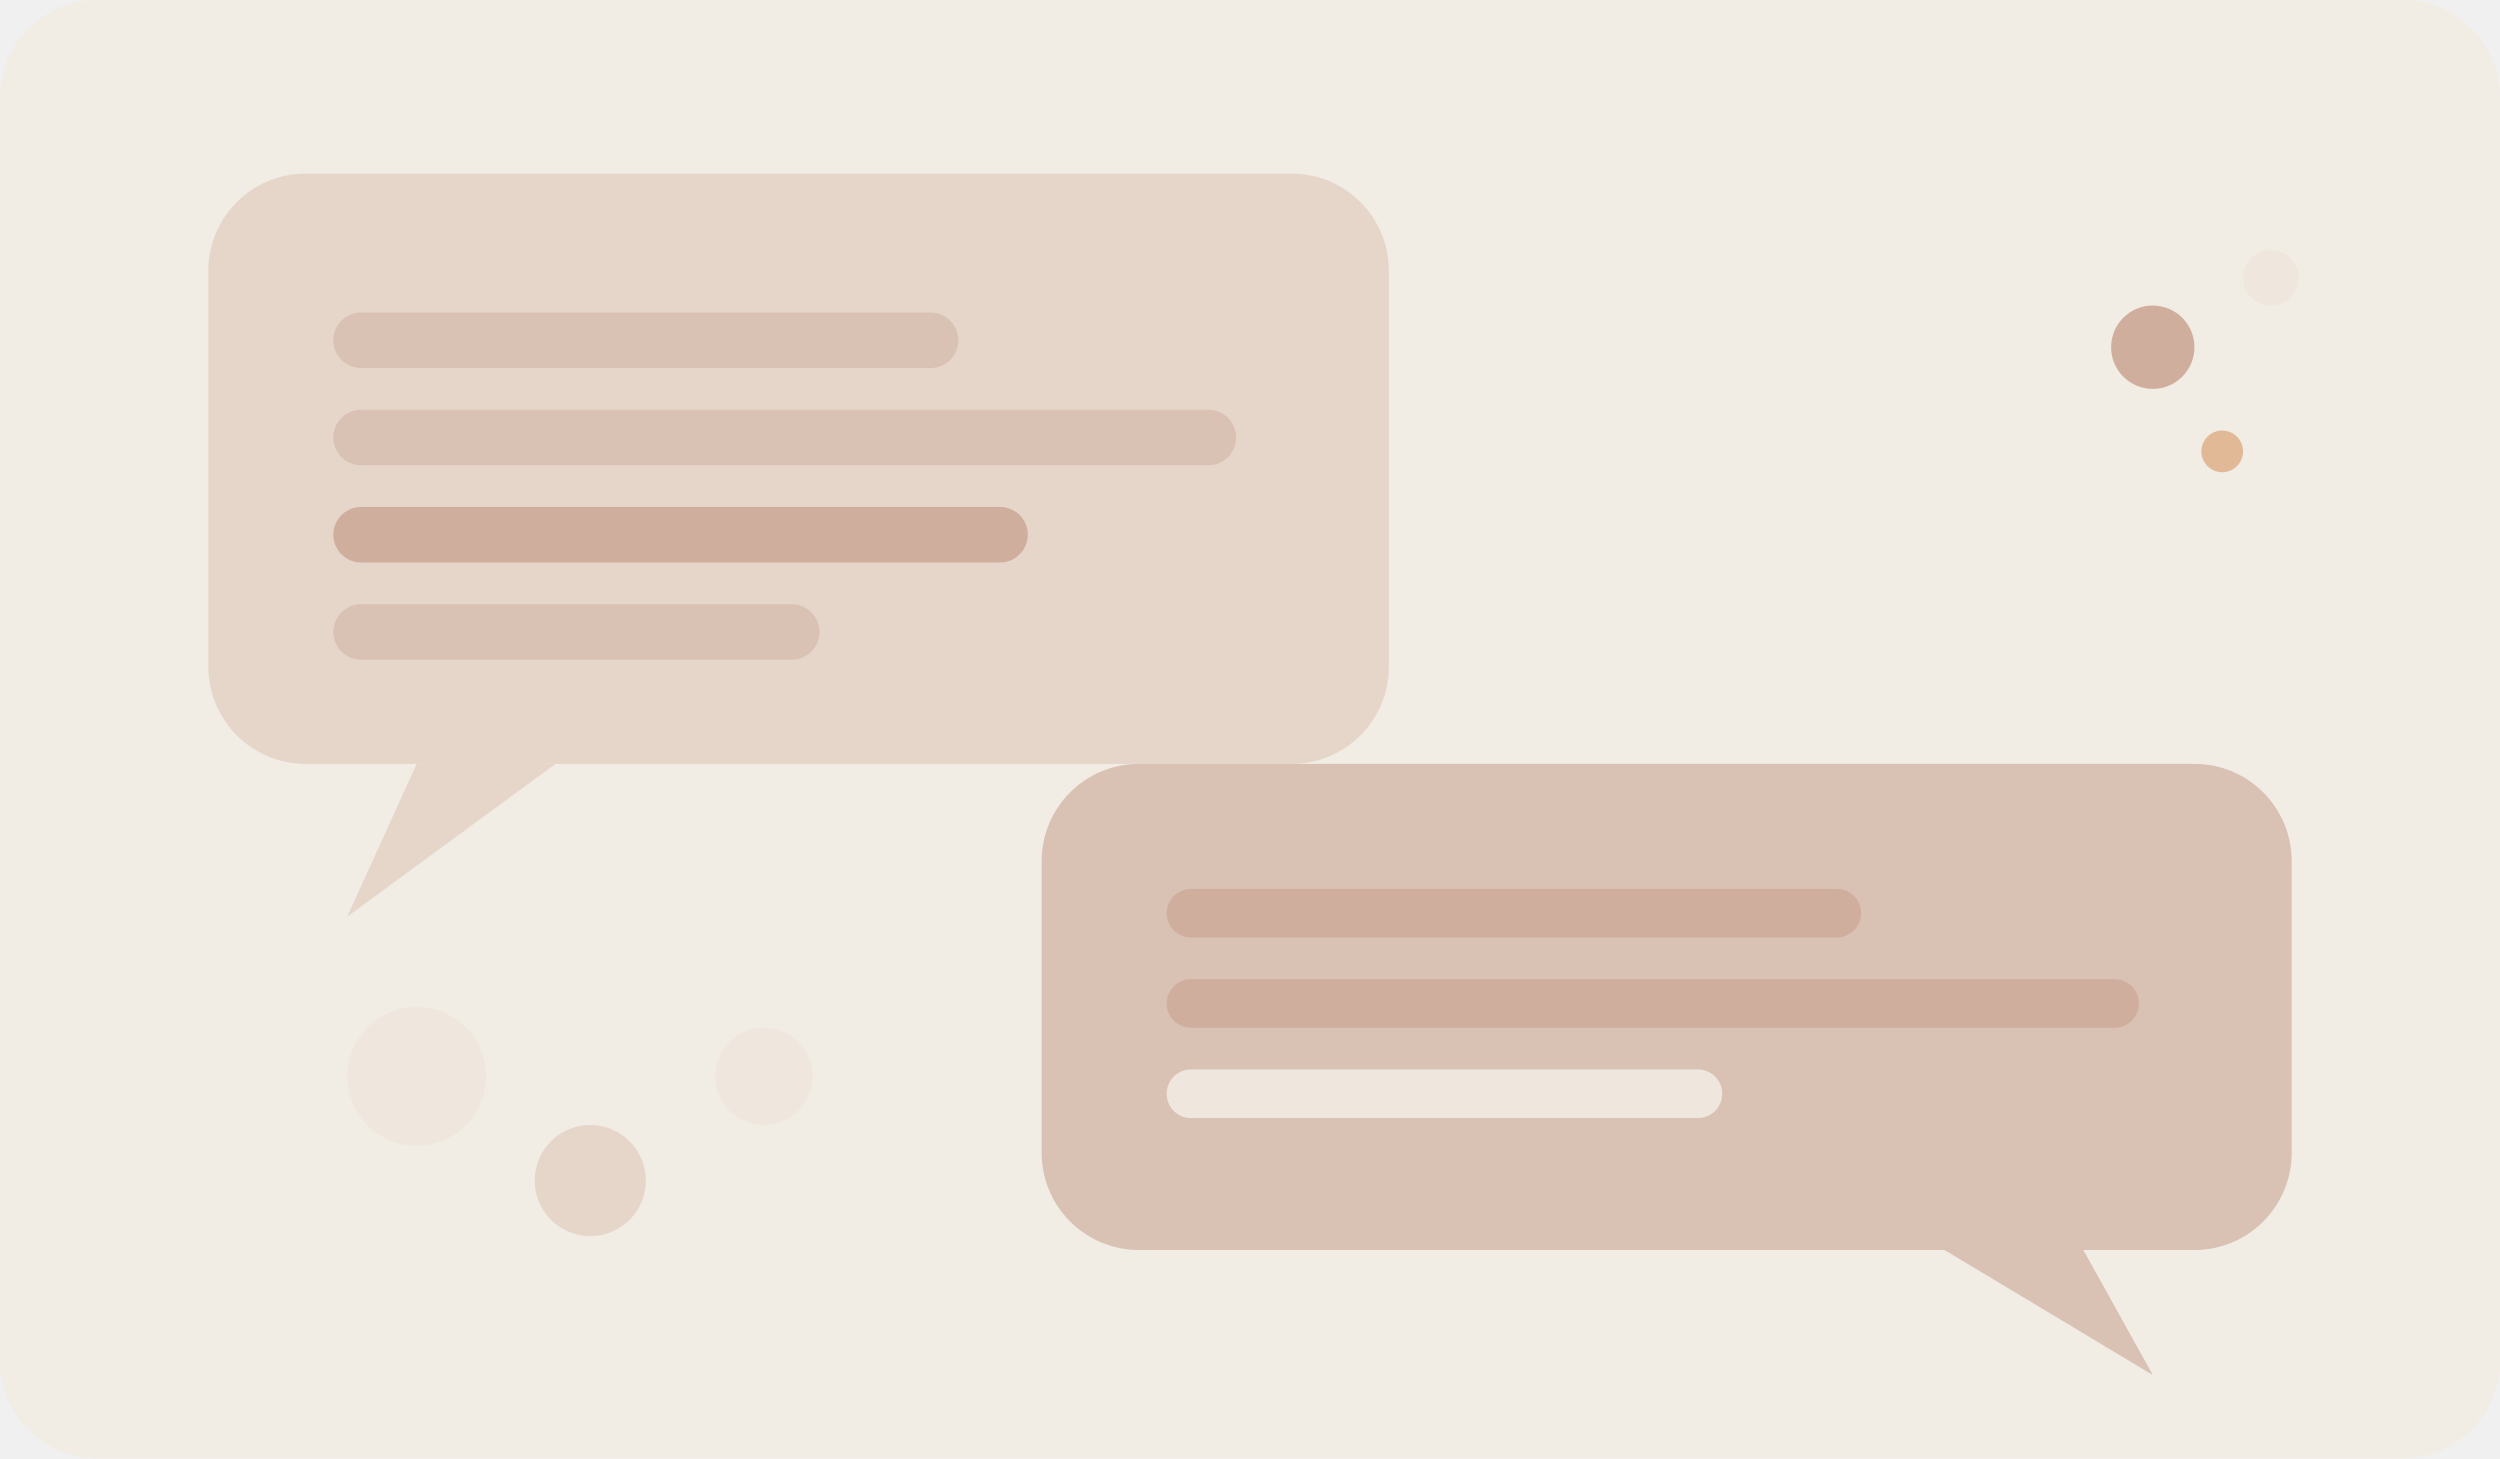
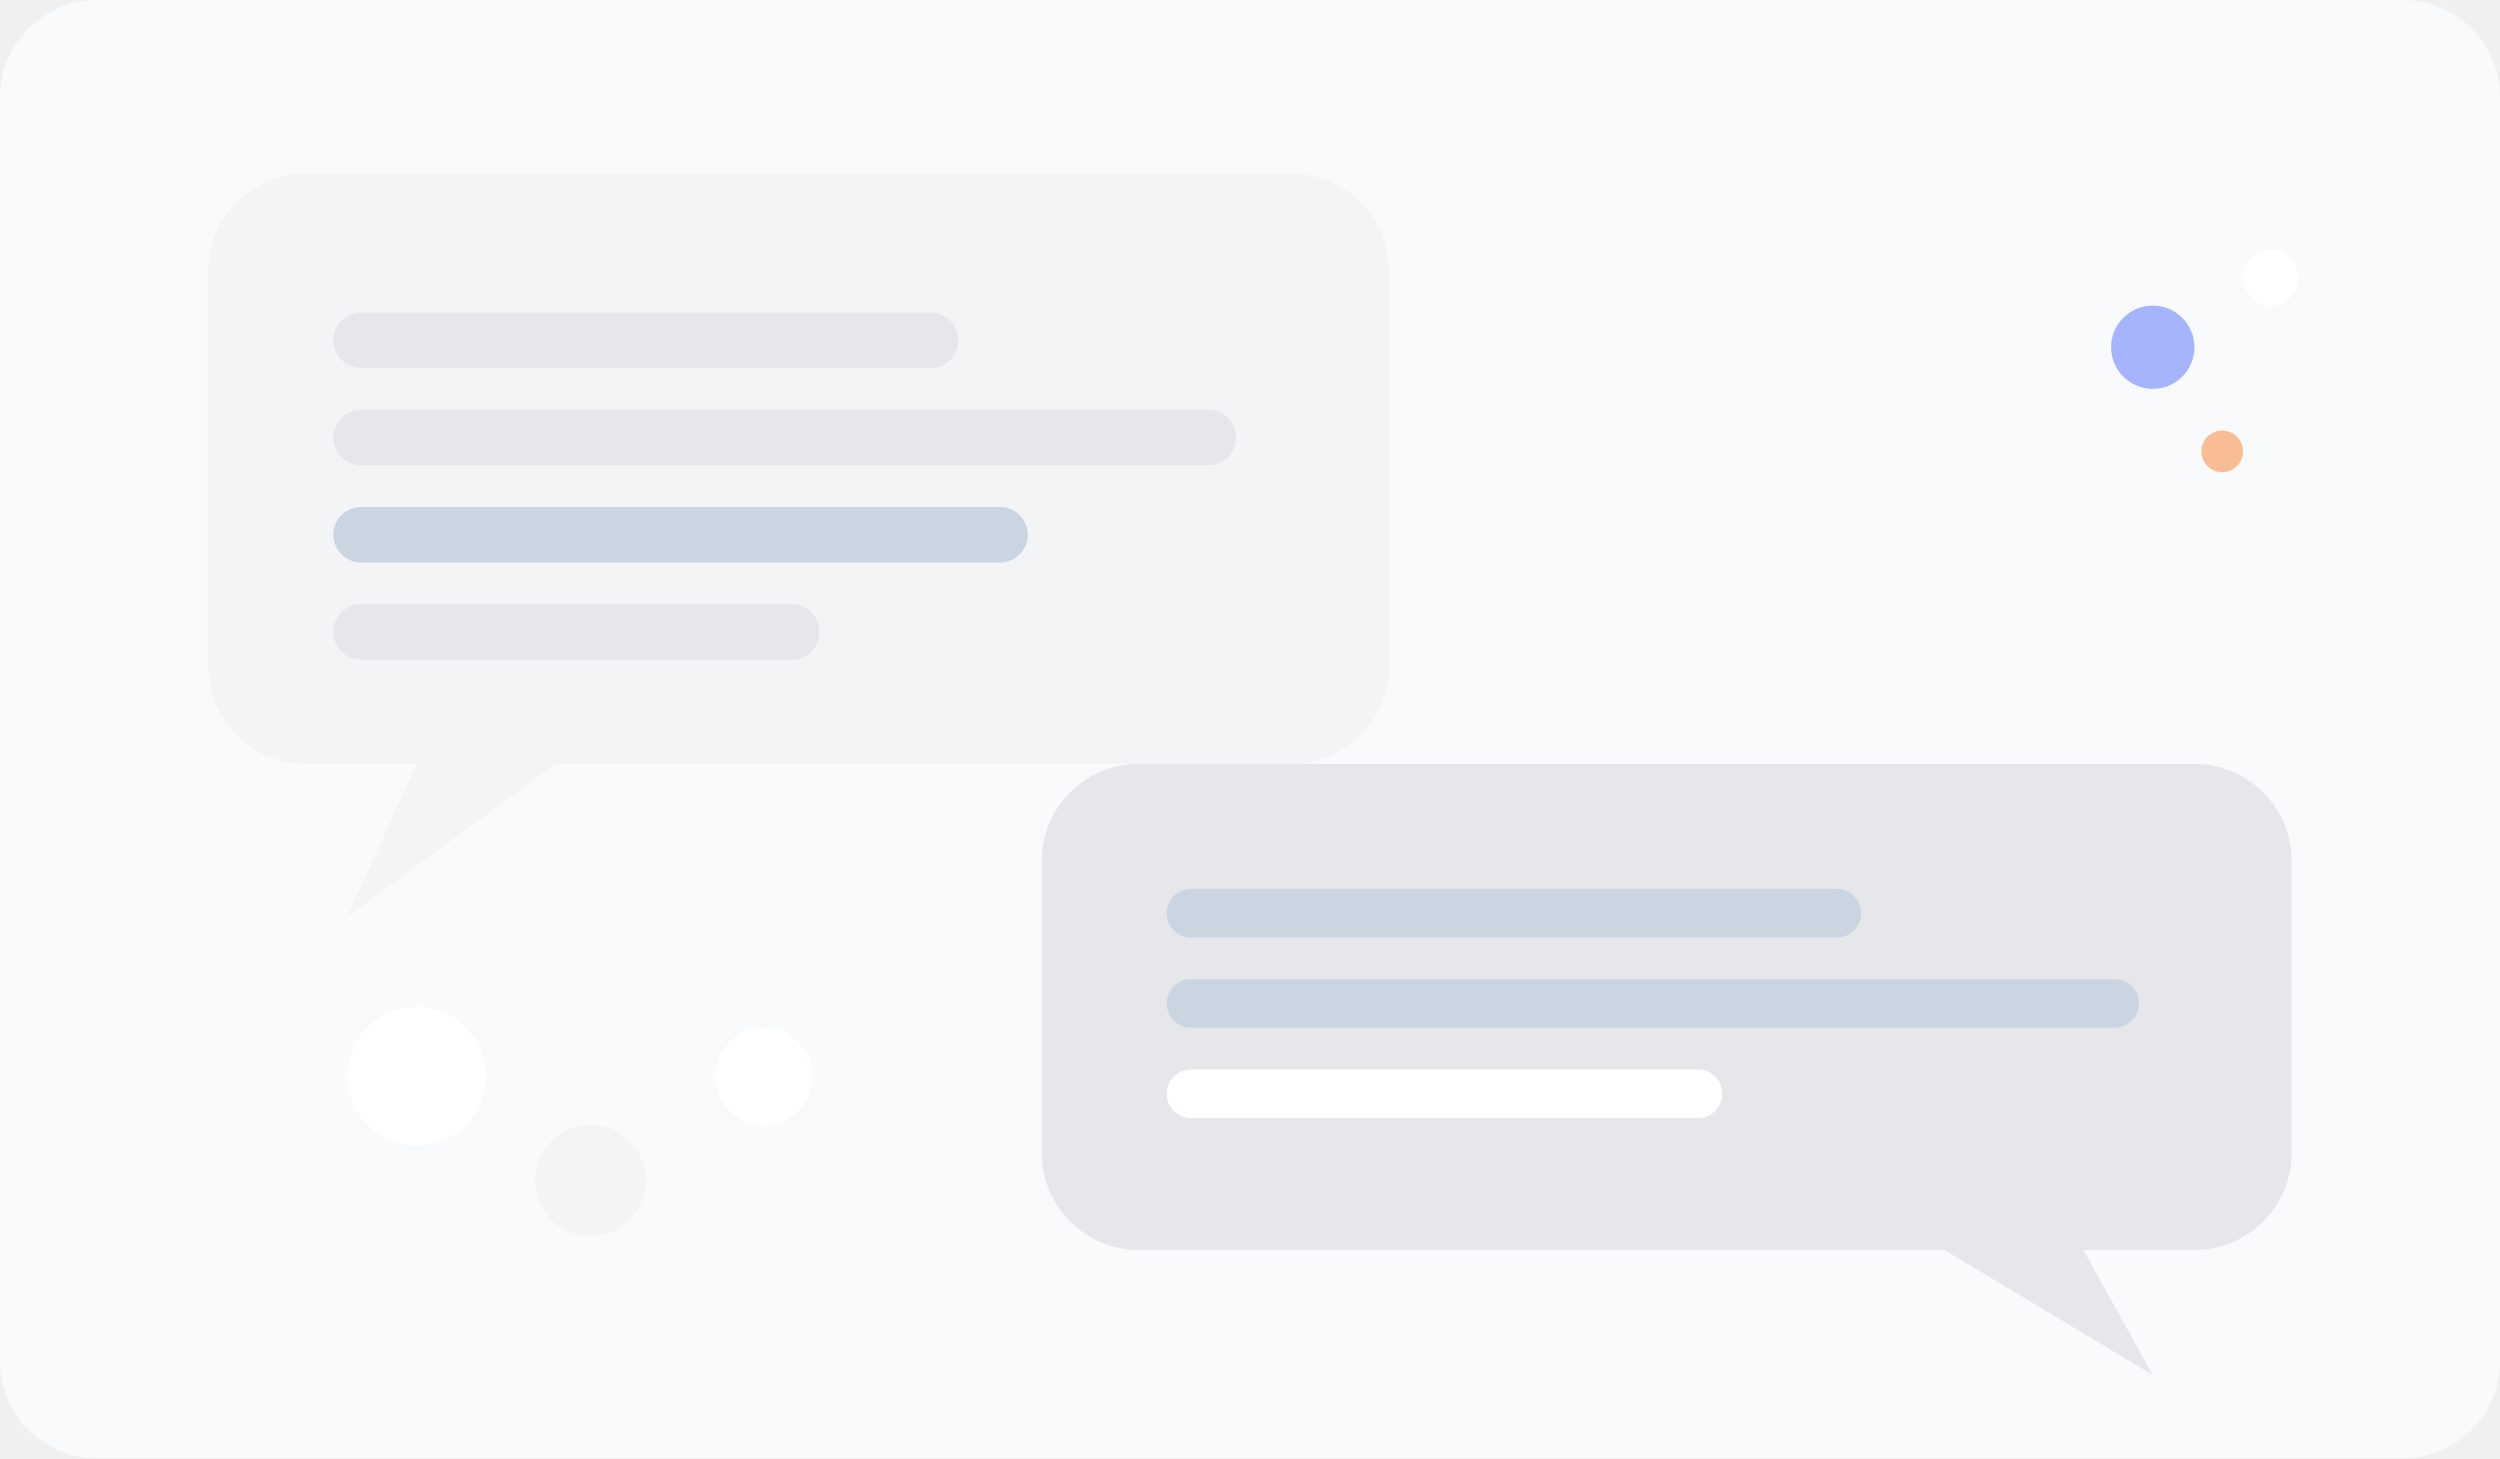
<svg xmlns="http://www.w3.org/2000/svg" width="720" height="420" viewBox="0 0 720 420" fill="none">
-   <rect width="720" height="420" rx="28" fill="#F1ECE4" />
-   <rect x="60" y="50" width="340" height="170" rx="28" fill="#E6D6CA" />
-   <rect x="96" y="90" width="180" height="16" rx="8" fill="#D9C2B4" />
-   <rect x="96" y="118" width="260" height="16" rx="8" fill="#D9C2B4" />
-   <rect x="96" y="146" width="200" height="16" rx="8" fill="#CFAE9D" />
-   <rect x="96" y="174" width="140" height="16" rx="8" fill="#D9C2B4" />
-   <path d="M120 220L160 220L100 264Z" fill="#E6D6CA" />
-   <rect x="300" y="220" width="360" height="140" rx="28" fill="#D9C2B4" />
-   <rect x="336" y="256" width="200" height="14" rx="7" fill="#CFAE9D" />
-   <rect x="336" y="282" width="280" height="14" rx="7" fill="#CFAE9D" />
-   <rect x="336" y="308" width="160" height="14" rx="7" fill="#EFE7DE" />
-   <path d="M600 360L560 360L620 396Z" fill="#D9C2B4" />
-   <circle cx="620" cy="100" r="12" fill="#CFAE9D" />
-   <circle cx="654" cy="80" r="8" fill="#EFE7DE" />
-   <circle cx="640" cy="130" r="6" fill="#d07a3a" opacity="0.45" />
-   <circle cx="120" cy="310" r="20" fill="#EFE7DE" />
-   <circle cx="170" cy="340" r="16" fill="#E6D6CA" />
-   <circle cx="220" cy="310" r="14" fill="#EFE7DE" />
+   <rect width="720" height="420" rx="28" fill="#F8FAFC" />
+   <rect x="60" y="50" width="340" height="170" rx="28" fill="#F3F4F6" />
+   <rect x="96" y="90" width="180" height="16" rx="8" fill="#E5E7EB" />
+   <rect x="96" y="118" width="260" height="16" rx="8" fill="#E5E7EB" />
+   <rect x="96" y="146" width="200" height="16" rx="8" fill="#CBD5E1" />
+   <rect x="96" y="174" width="140" height="16" rx="8" fill="#E5E7EB" />
+   <path d="M120 220L160 220L100 264Z" fill="#F3F4F6" />
+   <rect x="300" y="220" width="360" height="140" rx="28" fill="#E5E7EB" />
+   <rect x="336" y="256" width="200" height="14" rx="7" fill="#CBD5E1" />
+   <rect x="336" y="282" width="280" height="14" rx="7" fill="#CBD5E1" />
+   <rect x="336" y="308" width="160" height="14" rx="7" fill="#FFFFFF" />
+   <path d="M600 360L560 360L620 396Z" fill="#E5E7EB" />
+   <circle cx="620" cy="100" r="12" fill="#A5B4FC" />
+   <circle cx="654" cy="80" r="8" fill="#FFFFFF" />
+   <circle cx="640" cy="130" r="6" fill="#F97316" opacity="0.45" />
+   <circle cx="120" cy="310" r="20" fill="#FFFFFF" />
+   <circle cx="170" cy="340" r="16" fill="#F3F4F6" />
+   <circle cx="220" cy="310" r="14" fill="#FFFFFF" />
</svg>
